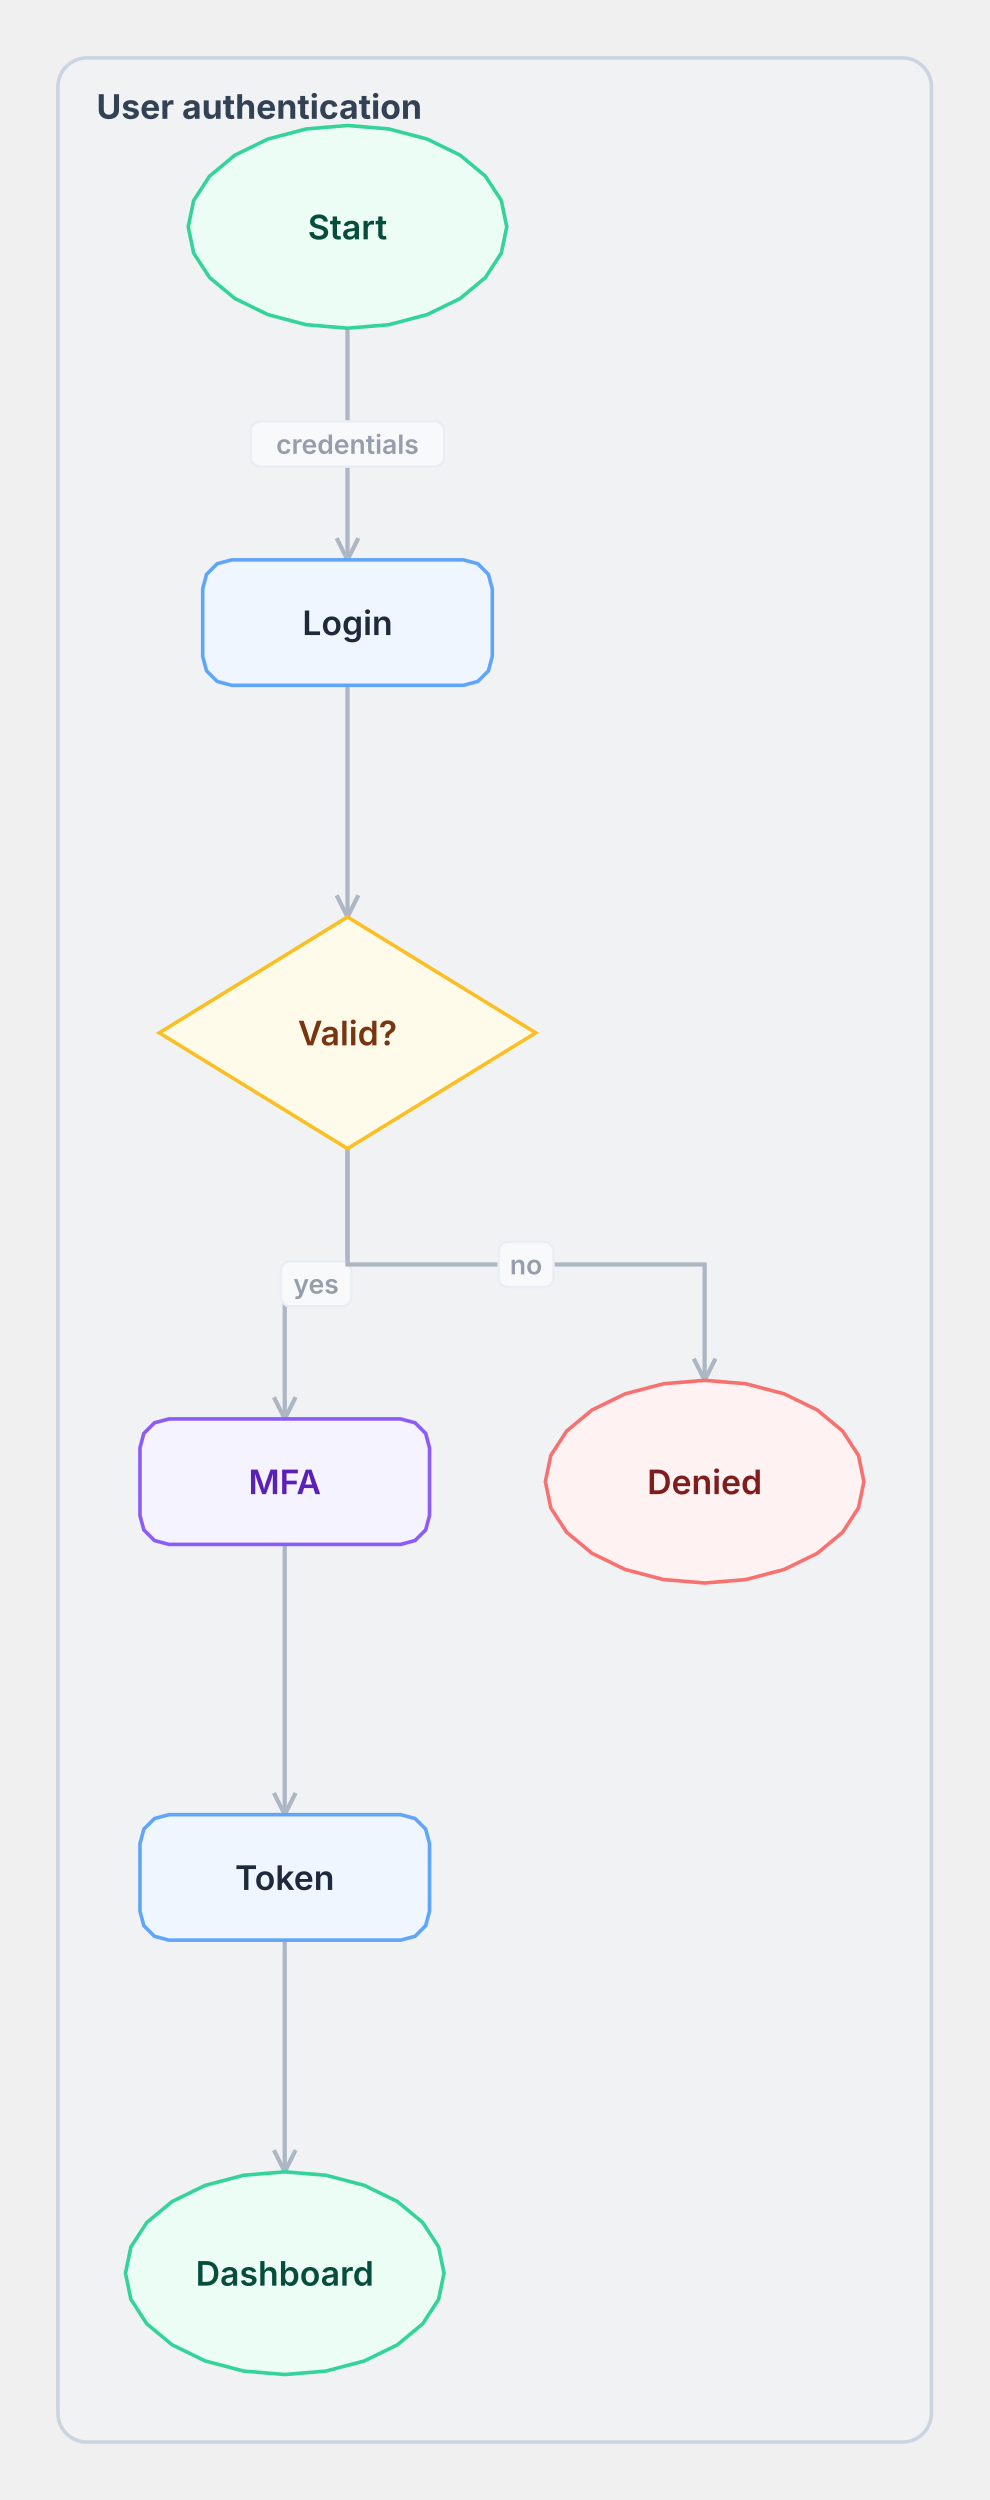
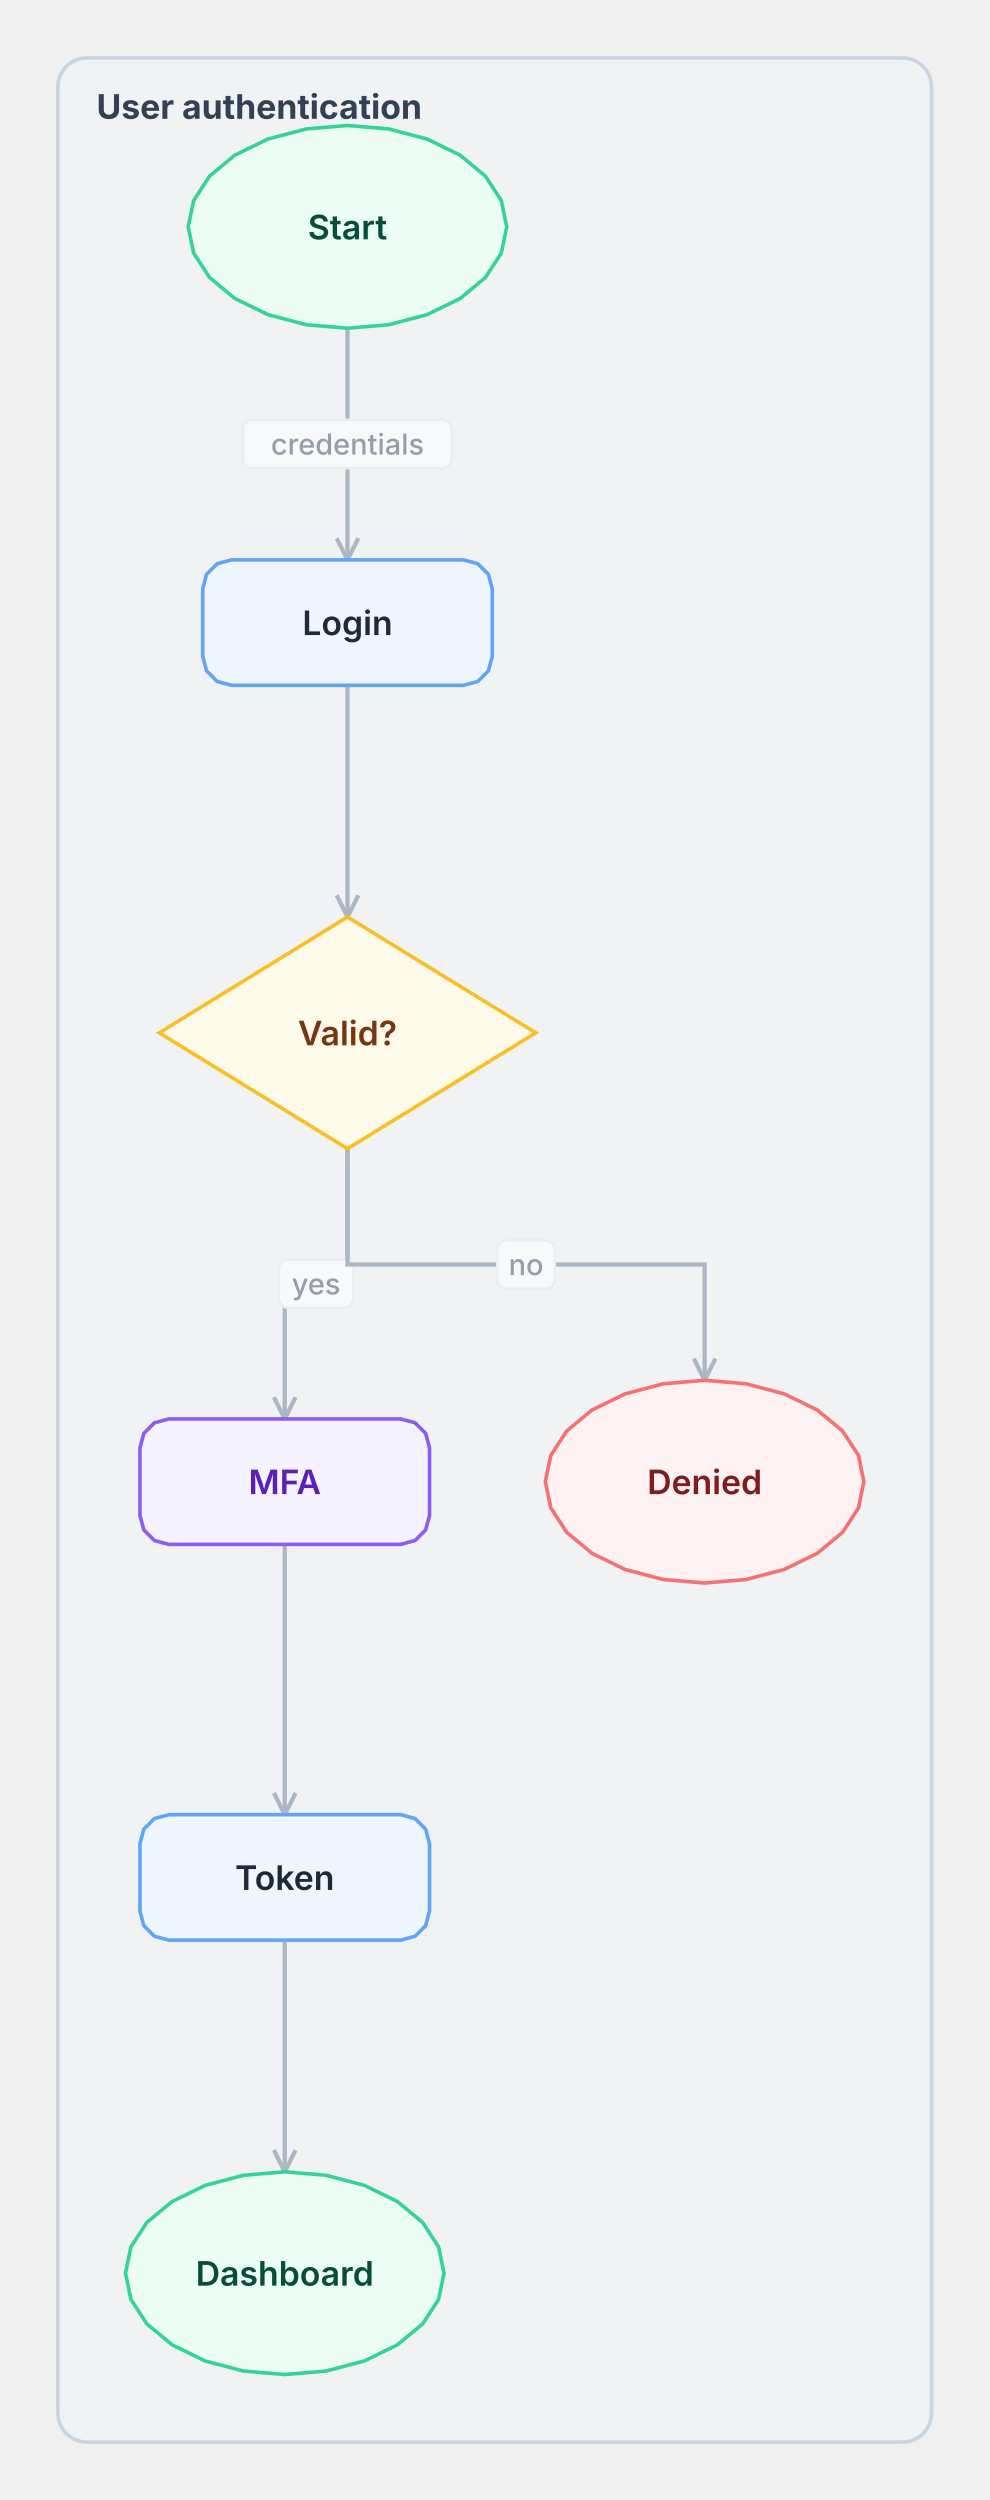
<svg xmlns="http://www.w3.org/2000/svg" viewBox="-24 -24 410 1036" width="410" height="1036" data-openflowkit-document="template-auth-flow" data-page="page-1" data-theme="light" data-pixel-ratio="1">
  <g data-connector-id="edge:start-&gt;login:1">
    <path d="M120 112 L120 208" fill="none" stroke="#64748b" stroke-width="1.75" opacity="1" />
-     <rect x="79.91" y="150.625" width="80.18" height="18.75" rx="4" fill="#ffffff" stroke="#e2e8f0" stroke-width="1" />
-     <text x="120" y="160" text-anchor="middle" dominant-baseline="middle" fill="#334155" font-family="Inter, ui-sans-serif, system-ui, sans-serif" font-size="11" font-weight="600">credentials</text>
+     <rect x="76.72" y="150" width="86.56" height="20" rx="4" fill="#ffffff" stroke="#e2e8f0" stroke-width="1" />
+     <text x="120" y="160" text-anchor="middle" dominant-baseline="middle" fill="#334155" font-family="Inter, ui-sans-serif, system-ui, sans-serif" font-size="12" font-weight="500">credentials</text>
    <path d="M115.5 199 L120 208 L124.5 199" fill="none" stroke="#64748b" stroke-width="1.75" opacity="1" stroke-linejoin="round" />
  </g>
  <g data-connector-id="edge:login-&gt;valid:1">
    <path d="M120 260 L120 356" fill="none" stroke="#64748b" stroke-width="1.75" opacity="1" />
    <path d="M115.5 347 L120 356 L124.5 347" fill="none" stroke="#64748b" stroke-width="1.75" opacity="1" stroke-linejoin="round" />
  </g>
  <g data-connector-id="edge:valid-&gt;mfa:1">
    <path d="M120 452 L120 508 L94 508 L94 564" fill="none" stroke="#64748b" stroke-width="1.75" opacity="1" />
-     <rect x="92.43" y="498.625" width="29.14" height="18.75" rx="4" fill="#ffffff" stroke="#e2e8f0" stroke-width="1" />
-     <text x="107" y="508" text-anchor="middle" dominant-baseline="middle" fill="#334155" font-family="Inter, ui-sans-serif, system-ui, sans-serif" font-size="11" font-weight="600">yes</text>
+     <rect x="91.56" y="498" width="30.88" height="20" rx="4" fill="#ffffff" stroke="#e2e8f0" stroke-width="1" />
+     <text x="107" y="508" text-anchor="middle" dominant-baseline="middle" fill="#334155" font-family="Inter, ui-sans-serif, system-ui, sans-serif" font-size="12" font-weight="500">yes</text>
    <path d="M89.5 555 L94 564 L98.5 555" fill="none" stroke="#64748b" stroke-width="1.75" opacity="1" stroke-linejoin="round" />
  </g>
  <g data-connector-id="edge:valid-&gt;denied:1">
    <path d="M120 452 L120 500 L268 500 L268 548" fill="none" stroke="#64748b" stroke-width="1.75" opacity="1" />
-     <rect x="182.62" y="490.625" width="22.76" height="18.75" rx="4" fill="#ffffff" stroke="#e2e8f0" stroke-width="1" />
-     <text x="194" y="500" text-anchor="middle" dominant-baseline="middle" fill="#334155" font-family="Inter, ui-sans-serif, system-ui, sans-serif" font-size="11" font-weight="600">no</text>
+     <rect x="182.04" y="490" width="23.92" height="20" rx="4" fill="#ffffff" stroke="#e2e8f0" stroke-width="1" />
+     <text x="194" y="500" text-anchor="middle" dominant-baseline="middle" fill="#334155" font-family="Inter, ui-sans-serif, system-ui, sans-serif" font-size="12" font-weight="500">no</text>
    <path d="M263.5 539 L268 548 L272.5 539" fill="none" stroke="#64748b" stroke-width="1.75" opacity="1" stroke-linejoin="round" />
  </g>
  <g data-connector-id="edge:mfa-&gt;token:1">
    <path d="M94 616 L94 728" fill="none" stroke="#64748b" stroke-width="1.75" opacity="1" />
    <path d="M89.5 719 L94 728 L98.5 719" fill="none" stroke="#64748b" stroke-width="1.75" opacity="1" stroke-linejoin="round" />
  </g>
  <g data-connector-id="edge:token-&gt;dashboard:1">
    <path d="M94 780 L94 876" fill="none" stroke="#64748b" stroke-width="1.75" opacity="1" />
    <path d="M89.5 867 L94 876 L98.5 867" fill="none" stroke="#64748b" stroke-width="1.75" opacity="1" stroke-linejoin="round" />
  </g>
  <g data-node-id="dsl-2blysz" transform="matrix(1 0 0 1 0 0)">
    <rect x="0" y="0" width="362" height="988" rx="12" fill="rgba(241,245,249,0.52)" stroke="#cbd5e1" stroke-width="1.5" />
    <g>
      <text x="16" y="20" text-anchor="start" dominant-baseline="middle" fill="#334155" font-family="Inter, ui-sans-serif, system-ui, sans-serif" font-size="14" font-weight="700">User authentication</text>
    </g>
  </g>
  <g data-node-id="start" transform="matrix(1 0 0 1 54 28)">
    <path d="M132 42 L129.751 52.87 L123.158 63 L112.669 71.698 L99 78.373 L83.082 82.569 L66 84 L48.918 82.569 L33 78.373 L19.331 71.698 L8.842 63 L2.249 52.87 L0 42 L2.249 31.13 L8.842 21 L19.331 12.302 L33 5.627 L48.918 1.431 L66 0 L83.082 1.431 L99 5.627 L112.669 12.302 L123.158 21 L129.751 31.13 Z" fill="#ecfdf5" stroke="#34d399" stroke-width="1.5" />
    <g>
      <text x="66" y="42" text-anchor="middle" dominant-baseline="middle" fill="#064e3b" font-family="Inter, ui-sans-serif, system-ui, sans-serif" font-size="14" font-weight="600">Start</text>
    </g>
  </g>
  <g data-node-id="login" transform="matrix(1 0 0 1 60 208)">
    <path d="M108 0 L114 1.608 L118.392 6 L120 12 L120 40 L118.392 46 L114 50.392 L108 52 L12 52 L6 50.392 L1.608 46 L0 40 L0 12 L1.608 6 L6 1.608 L12 0 Z" fill="#eff6ff" stroke="#60a5fa" stroke-width="1.5" />
    <g>
      <text x="60" y="26" text-anchor="middle" dominant-baseline="middle" fill="#1e293b" font-family="Inter, ui-sans-serif, system-ui, sans-serif" font-size="14" font-weight="600">Login</text>
    </g>
  </g>
  <g data-node-id="valid" transform="matrix(1 0 0 1 42 356)">
    <path d="M78 0 L156 48 L78 96 L0 48 Z" fill="#fffbeb" stroke="#fbbf24" stroke-width="1.5" />
    <g>
      <text x="78" y="48" text-anchor="middle" dominant-baseline="middle" fill="#78350f" font-family="Inter, ui-sans-serif, system-ui, sans-serif" font-size="14" font-weight="600">Valid?</text>
    </g>
  </g>
  <g data-node-id="mfa" transform="matrix(1 0 0 1 34 564)">
    <path d="M108 0 L114 1.608 L118.392 6 L120 12 L120 40 L118.392 46 L114 50.392 L108 52 L12 52 L6 50.392 L1.608 46 L0 40 L0 12 L1.608 6 L6 1.608 L12 0 Z" fill="#f5f3ff" stroke="#8b5cf6" stroke-width="1.5" />
    <g>
      <text x="60" y="26" text-anchor="middle" dominant-baseline="middle" fill="#5b21b6" font-family="Inter, ui-sans-serif, system-ui, sans-serif" font-size="14" font-weight="600">MFA</text>
    </g>
  </g>
  <g data-node-id="denied" transform="matrix(1 0 0 1 202 548)">
    <path d="M132 42 L129.751 52.87 L123.158 63 L112.669 71.698 L99 78.373 L83.082 82.569 L66 84 L48.918 82.569 L33 78.373 L19.331 71.698 L8.842 63 L2.249 52.87 L0 42 L2.249 31.13 L8.842 21 L19.331 12.302 L33 5.627 L48.918 1.431 L66 0 L83.082 1.431 L99 5.627 L112.669 12.302 L123.158 21 L129.751 31.13 Z" fill="#fef2f2" stroke="#f87171" stroke-width="1.5" />
    <g>
      <text x="66" y="42" text-anchor="middle" dominant-baseline="middle" fill="#7f1d1d" font-family="Inter, ui-sans-serif, system-ui, sans-serif" font-size="14" font-weight="600">Denied</text>
    </g>
  </g>
  <g data-node-id="token" transform="matrix(1 0 0 1 34 728)">
    <path d="M108 0 L114 1.608 L118.392 6 L120 12 L120 40 L118.392 46 L114 50.392 L108 52 L12 52 L6 50.392 L1.608 46 L0 40 L0 12 L1.608 6 L6 1.608 L12 0 Z" fill="#eff6ff" stroke="#60a5fa" stroke-width="1.5" />
    <g>
      <text x="60" y="26" text-anchor="middle" dominant-baseline="middle" fill="#1e293b" font-family="Inter, ui-sans-serif, system-ui, sans-serif" font-size="14" font-weight="600">Token</text>
    </g>
  </g>
  <g data-node-id="dashboard" transform="matrix(1 0 0 1 28 876)">
    <path d="M132 42 L129.751 52.87 L123.158 63 L112.669 71.698 L99 78.373 L83.082 82.569 L66 84 L48.918 82.569 L33 78.373 L19.331 71.698 L8.842 63 L2.249 52.87 L0 42 L2.249 31.13 L8.842 21 L19.331 12.302 L33 5.627 L48.918 1.431 L66 0 L83.082 1.431 L99 5.627 L112.669 12.302 L123.158 21 L129.751 31.13 Z" fill="#ecfdf5" stroke="#34d399" stroke-width="1.5" />
    <g>
      <text x="66" y="42" text-anchor="middle" dominant-baseline="middle" fill="#064e3b" font-family="Inter, ui-sans-serif, system-ui, sans-serif" font-size="14" font-weight="600">Dashboard</text>
    </g>
  </g>
</svg>
